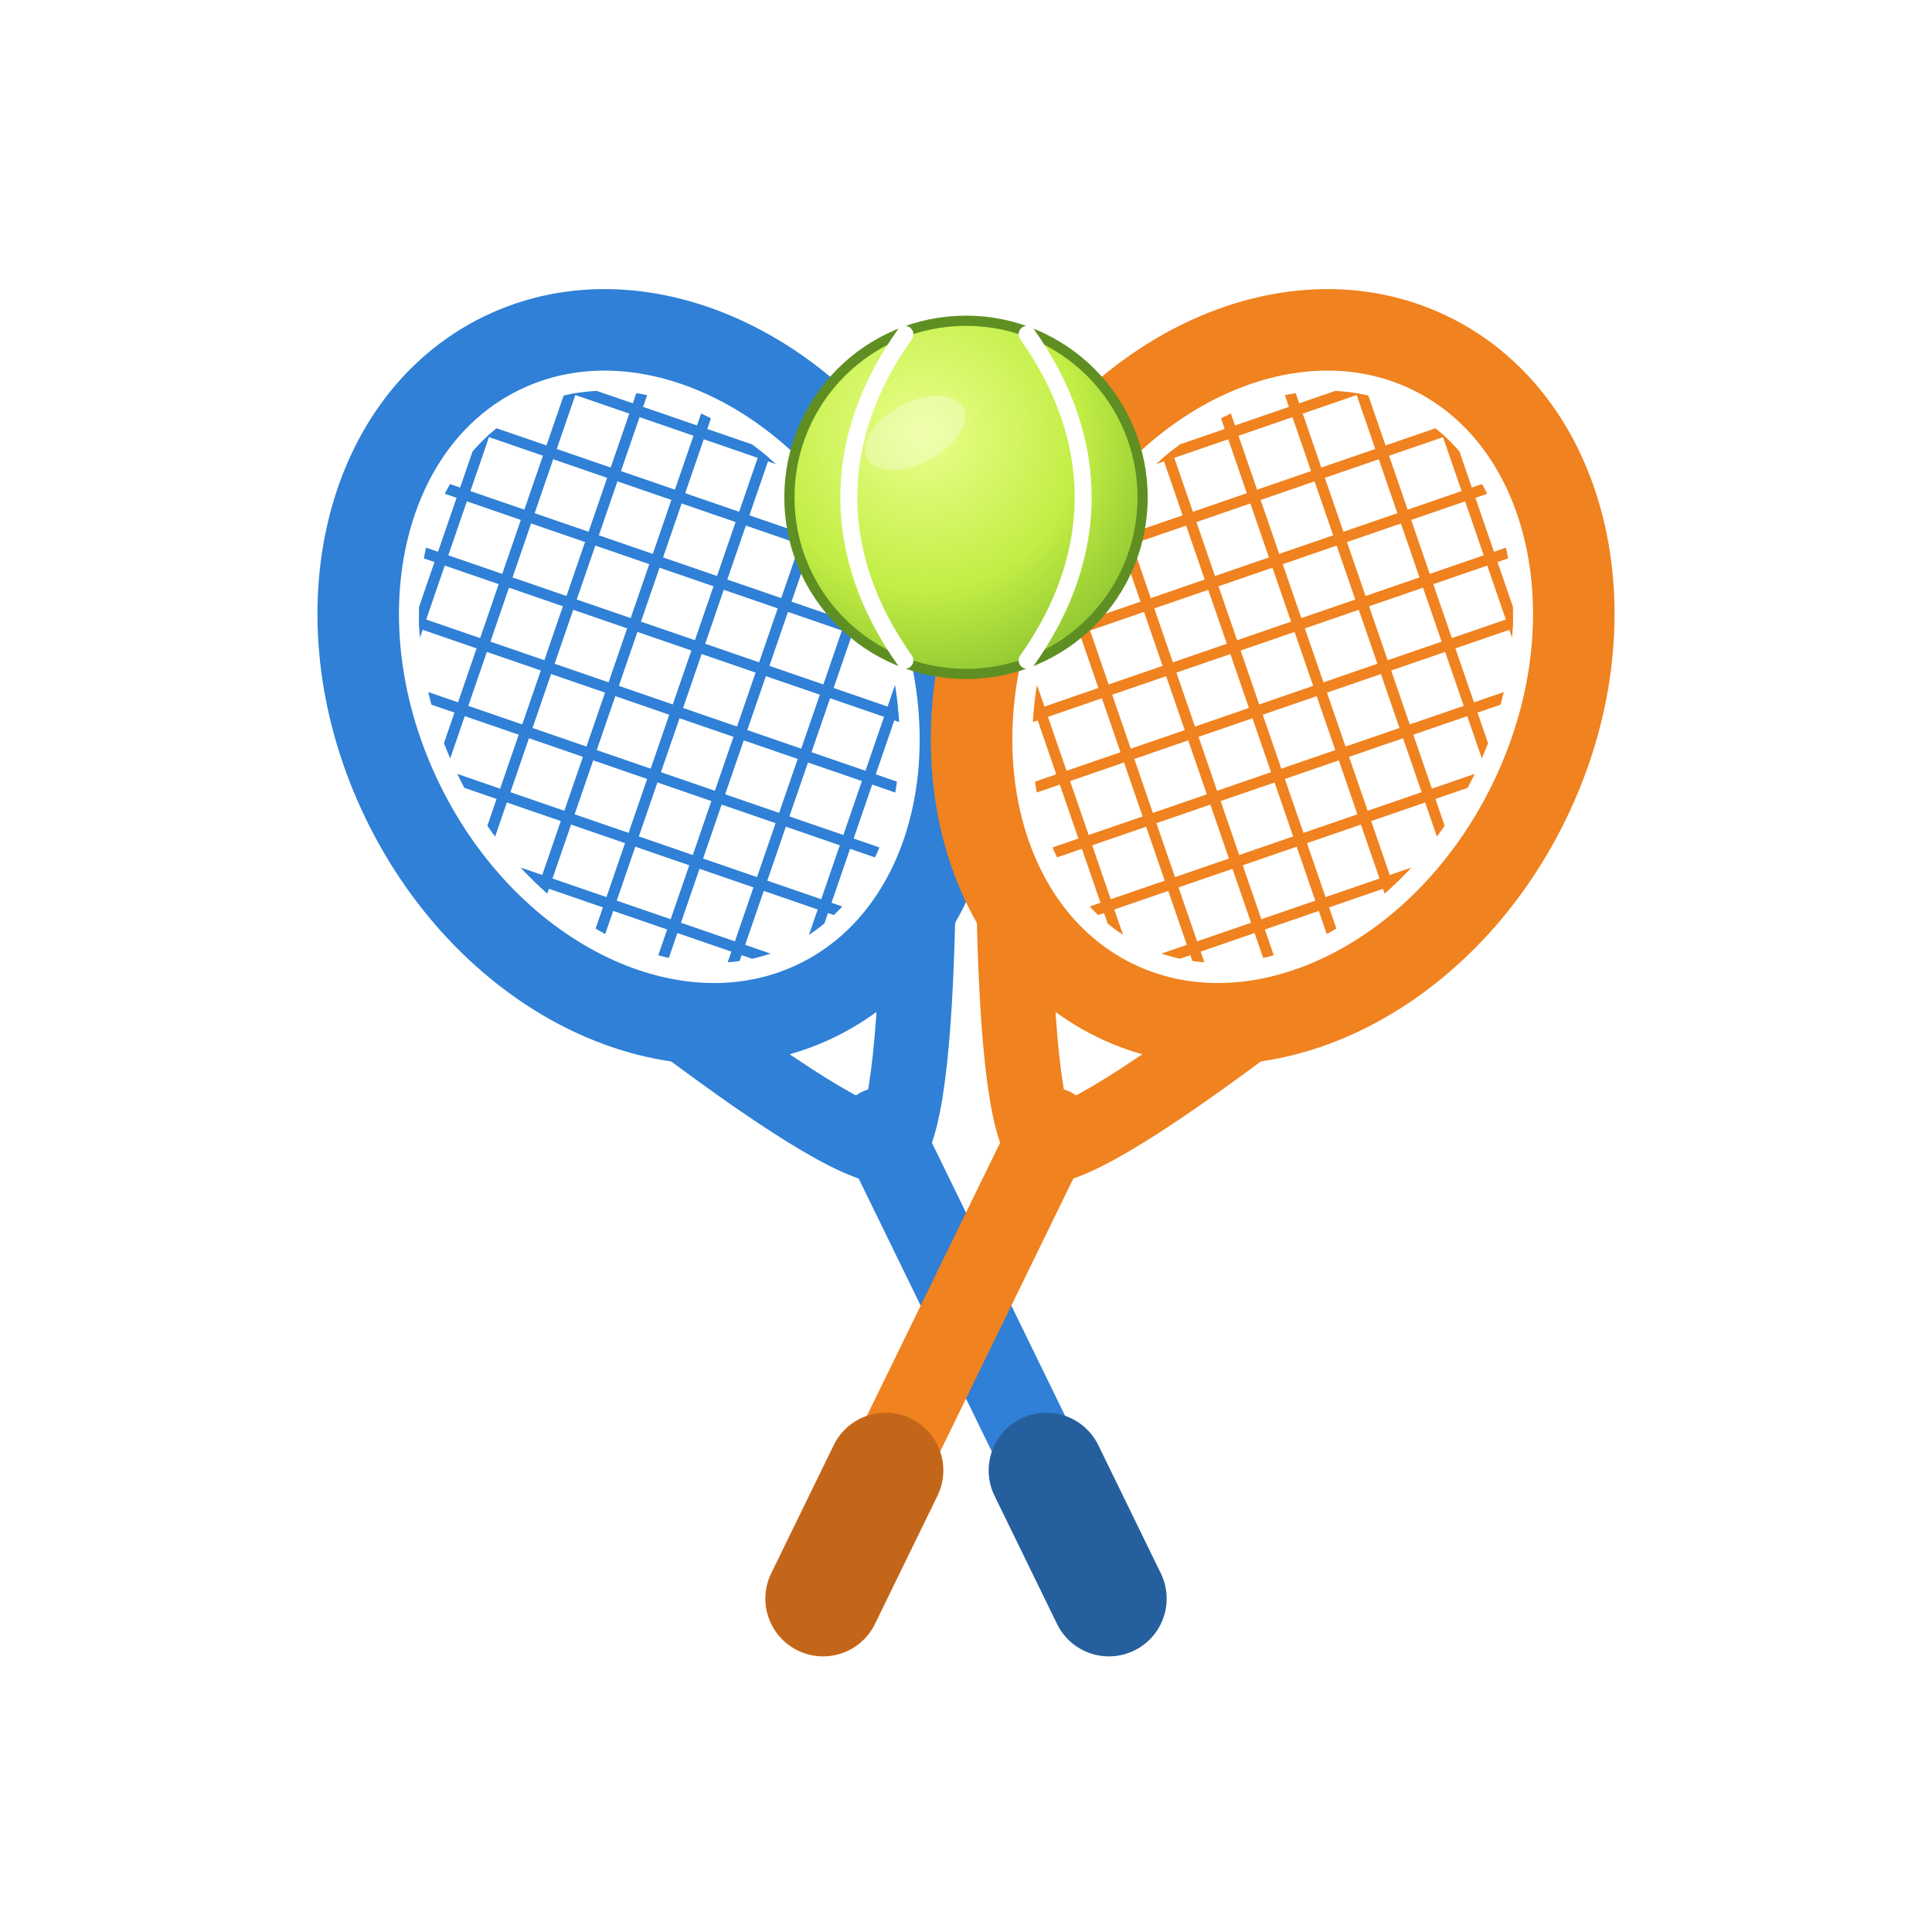
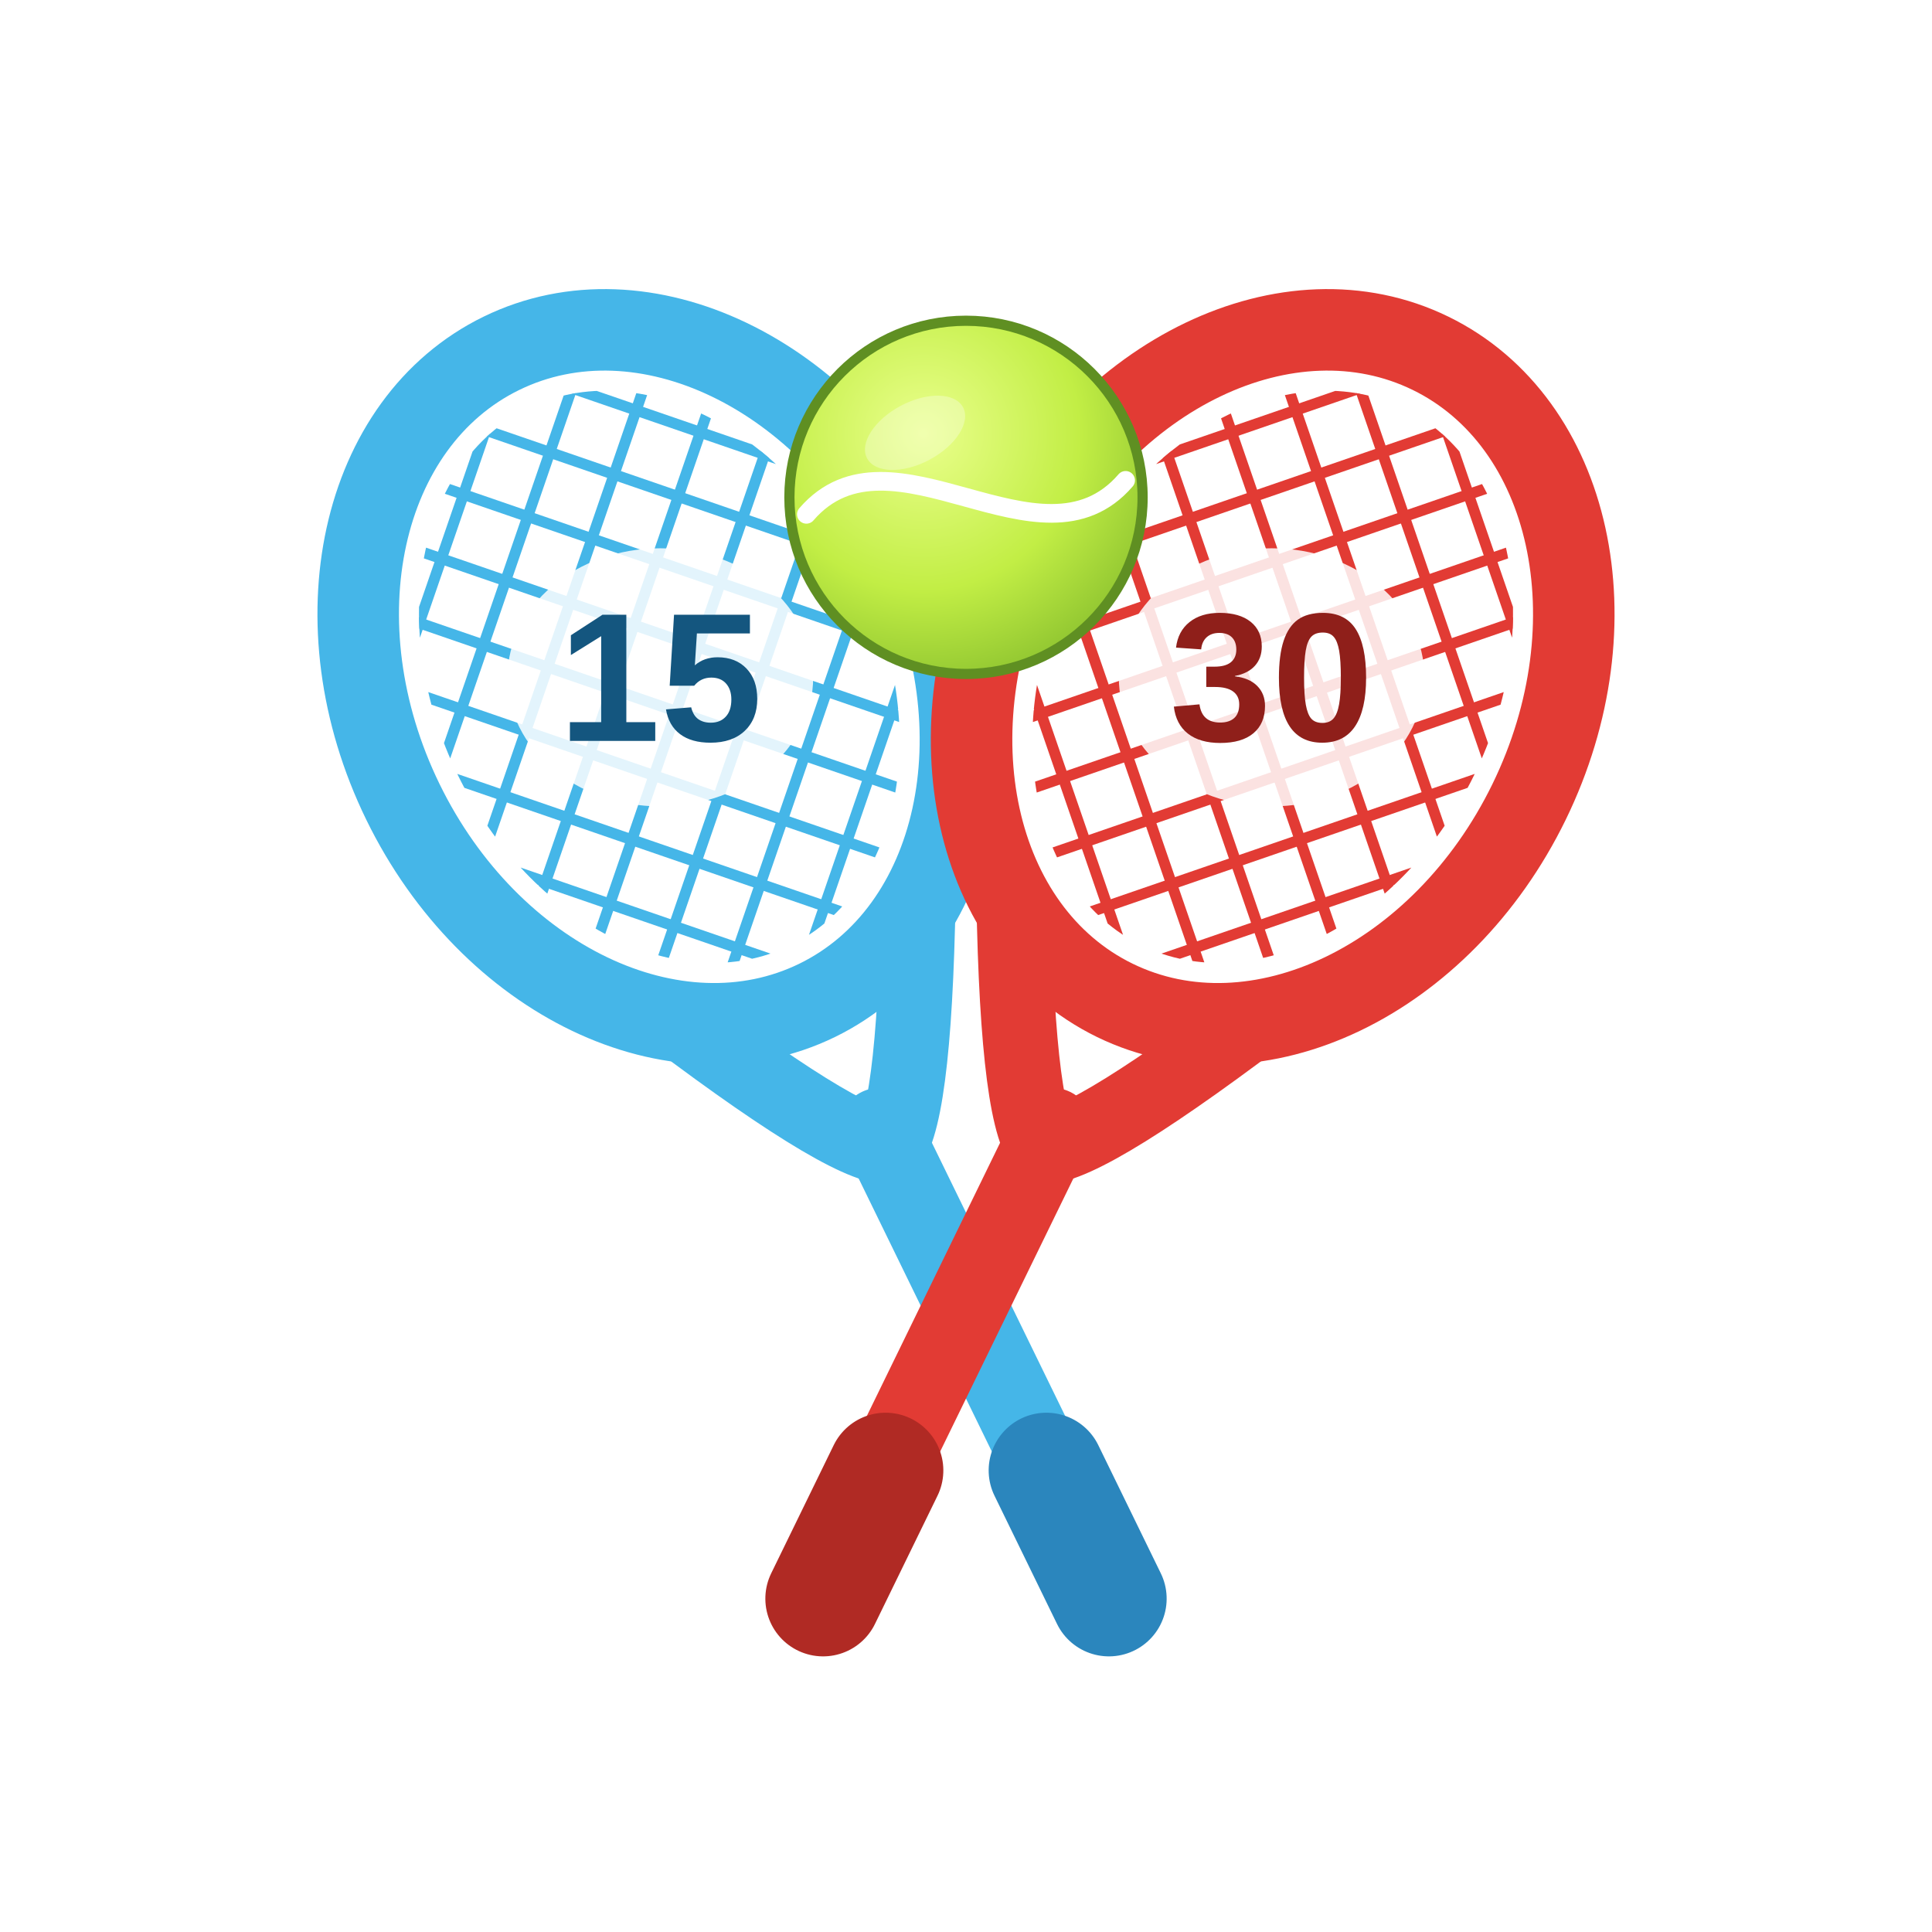
<svg xmlns="http://www.w3.org/2000/svg" viewBox="0 0 512 512">
  <defs>
    <radialGradient id="ball" cx="38%" cy="32%" r="80%">
      <stop offset="0%" stop-color="#eaff8c" />
      <stop offset="55%" stop-color="#c2ee45" />
      <stop offset="100%" stop-color="#83bb2b" />
    </radialGradient>
    <clipPath id="bedL">
      <ellipse cx="256" cy="150" rx="66" ry="88" />
    </clipPath>
    <clipPath id="bedR">
      <ellipse cx="256" cy="150" rx="66" ry="88" />
    </clipPath>
  </defs>
  <rect width="512" height="512" fill="#ffffff" />
  <g transform="translate(256 256) scale(0.9) translate(-256 -256)">
-     <g transform="rotate(-26 256 356)" fill="none" stroke="#2f80d6" stroke-linecap="round" stroke-linejoin="round">
+     <g transform="rotate(-26 256 356)" fill="none" stroke="#45b6e8" stroke-linecap="round" stroke-linejoin="round">
      <path d="M212 234 Q244 298 256 304 Q268 298 300 234" stroke-width="22" />
      <line x1="256" y1="298" x2="256" y2="448" stroke-width="24" />
-       <line x1="256" y1="410" x2="256" y2="452" stroke-width="34" stroke="#255f9e" />
+       <line x1="256" y1="410" x2="256" y2="452" stroke-width="34" stroke="#2b86bd" />
      <ellipse cx="256" cy="150" rx="84" ry="106" fill="#ffffff" stroke-width="24" />
      <g clip-path="url(#bedL)">
        <g transform="rotate(45 256 150)" stroke-width="3.2">
          <line x1="164" y1="44" x2="164" y2="256" />
          <line x1="184" y1="44" x2="184" y2="256" />
          <line x1="204" y1="44" x2="204" y2="256" />
          <line x1="224" y1="44" x2="224" y2="256" />
          <line x1="244" y1="44" x2="244" y2="256" />
          <line x1="264" y1="44" x2="264" y2="256" />
          <line x1="284" y1="44" x2="284" y2="256" />
          <line x1="304" y1="44" x2="304" y2="256" />
          <line x1="324" y1="44" x2="324" y2="256" />
          <line x1="344" y1="44" x2="344" y2="256" />
          <line x1="152" y1="58" x2="360" y2="58" />
          <line x1="152" y1="78" x2="360" y2="78" />
          <line x1="152" y1="98" x2="360" y2="98" />
          <line x1="152" y1="118" x2="360" y2="118" />
          <line x1="152" y1="138" x2="360" y2="138" />
          <line x1="152" y1="158" x2="360" y2="158" />
          <line x1="152" y1="178" x2="360" y2="178" />
          <line x1="152" y1="198" x2="360" y2="198" />
          <line x1="152" y1="218" x2="360" y2="218" />
          <line x1="152" y1="238" x2="360" y2="238" />
        </g>
      </g>
    </g>
-     <g transform="rotate(26 256 356)" fill="none" stroke="#f0821f" stroke-linecap="round" stroke-linejoin="round">
+     <g transform="rotate(26 256 356)" fill="none" stroke="#e23b34" stroke-linecap="round" stroke-linejoin="round">
      <path d="M212 234 Q244 298 256 304 Q268 298 300 234" stroke-width="22" />
      <line x1="256" y1="298" x2="256" y2="448" stroke-width="24" />
-       <line x1="256" y1="410" x2="256" y2="452" stroke-width="34" stroke="#c4661a" />
+       <line x1="256" y1="410" x2="256" y2="452" stroke-width="34" stroke="#b02a24" />
      <ellipse cx="256" cy="150" rx="84" ry="106" fill="#ffffff" stroke-width="24" />
      <g clip-path="url(#bedR)">
        <g transform="rotate(45 256 150)" stroke-width="3.2">
          <line x1="164" y1="44" x2="164" y2="256" />
          <line x1="184" y1="44" x2="184" y2="256" />
          <line x1="204" y1="44" x2="204" y2="256" />
          <line x1="224" y1="44" x2="224" y2="256" />
          <line x1="244" y1="44" x2="244" y2="256" />
          <line x1="264" y1="44" x2="264" y2="256" />
          <line x1="284" y1="44" x2="284" y2="256" />
          <line x1="304" y1="44" x2="304" y2="256" />
          <line x1="324" y1="44" x2="324" y2="256" />
          <line x1="344" y1="44" x2="344" y2="256" />
          <line x1="152" y1="58" x2="360" y2="58" />
          <line x1="152" y1="78" x2="360" y2="78" />
          <line x1="152" y1="98" x2="360" y2="98" />
          <line x1="152" y1="118" x2="360" y2="118" />
          <line x1="152" y1="138" x2="360" y2="138" />
          <line x1="152" y1="158" x2="360" y2="158" />
          <line x1="152" y1="178" x2="360" y2="178" />
          <line x1="152" y1="198" x2="360" y2="198" />
          <line x1="152" y1="218" x2="360" y2="218" />
          <line x1="152" y1="238" x2="360" y2="238" />
        </g>
      </g>
    </g>
+     <g font-family="Arial, Helvetica, sans-serif" font-weight="800" text-anchor="middle">
+       <ellipse cx="166" cy="171" rx="45" ry="38" fill="#ffffff" opacity="0.85" />
+       <text x="166" y="171" font-size="54" fill="#14567f" dominant-baseline="central">15</text>
+       <ellipse cx="346" cy="171" rx="45" ry="38" fill="#ffffff" opacity="0.85" />
+       <text x="346" y="171" font-size="54" fill="#8f1f1a" dominant-baseline="central">30</text>
+     </g>
    <g transform="translate(256 118)">
      <circle r="52" fill="url(#ball)" stroke="#5f8f22" stroke-width="3" />
-       <path d="M-18 -48 C -40 -17, -40 17, -18 48" fill="none" stroke="#ffffff" stroke-width="5" stroke-linecap="round" />
-       <path d="M18 -48 C 40 -17, 40 17, 18 48" fill="none" stroke="#ffffff" stroke-width="5" stroke-linecap="round" />
+       <path d="M-47 5 C -22 -24, 22 24, 47 -5" fill="none" stroke="#ffffff" stroke-width="5.5" stroke-linecap="round" />
      <ellipse cx="-15" cy="-19" rx="16" ry="9" fill="#ffffff" opacity="0.30" transform="rotate(-28 -15 -19)" />
    </g>
  </g>
</svg>
